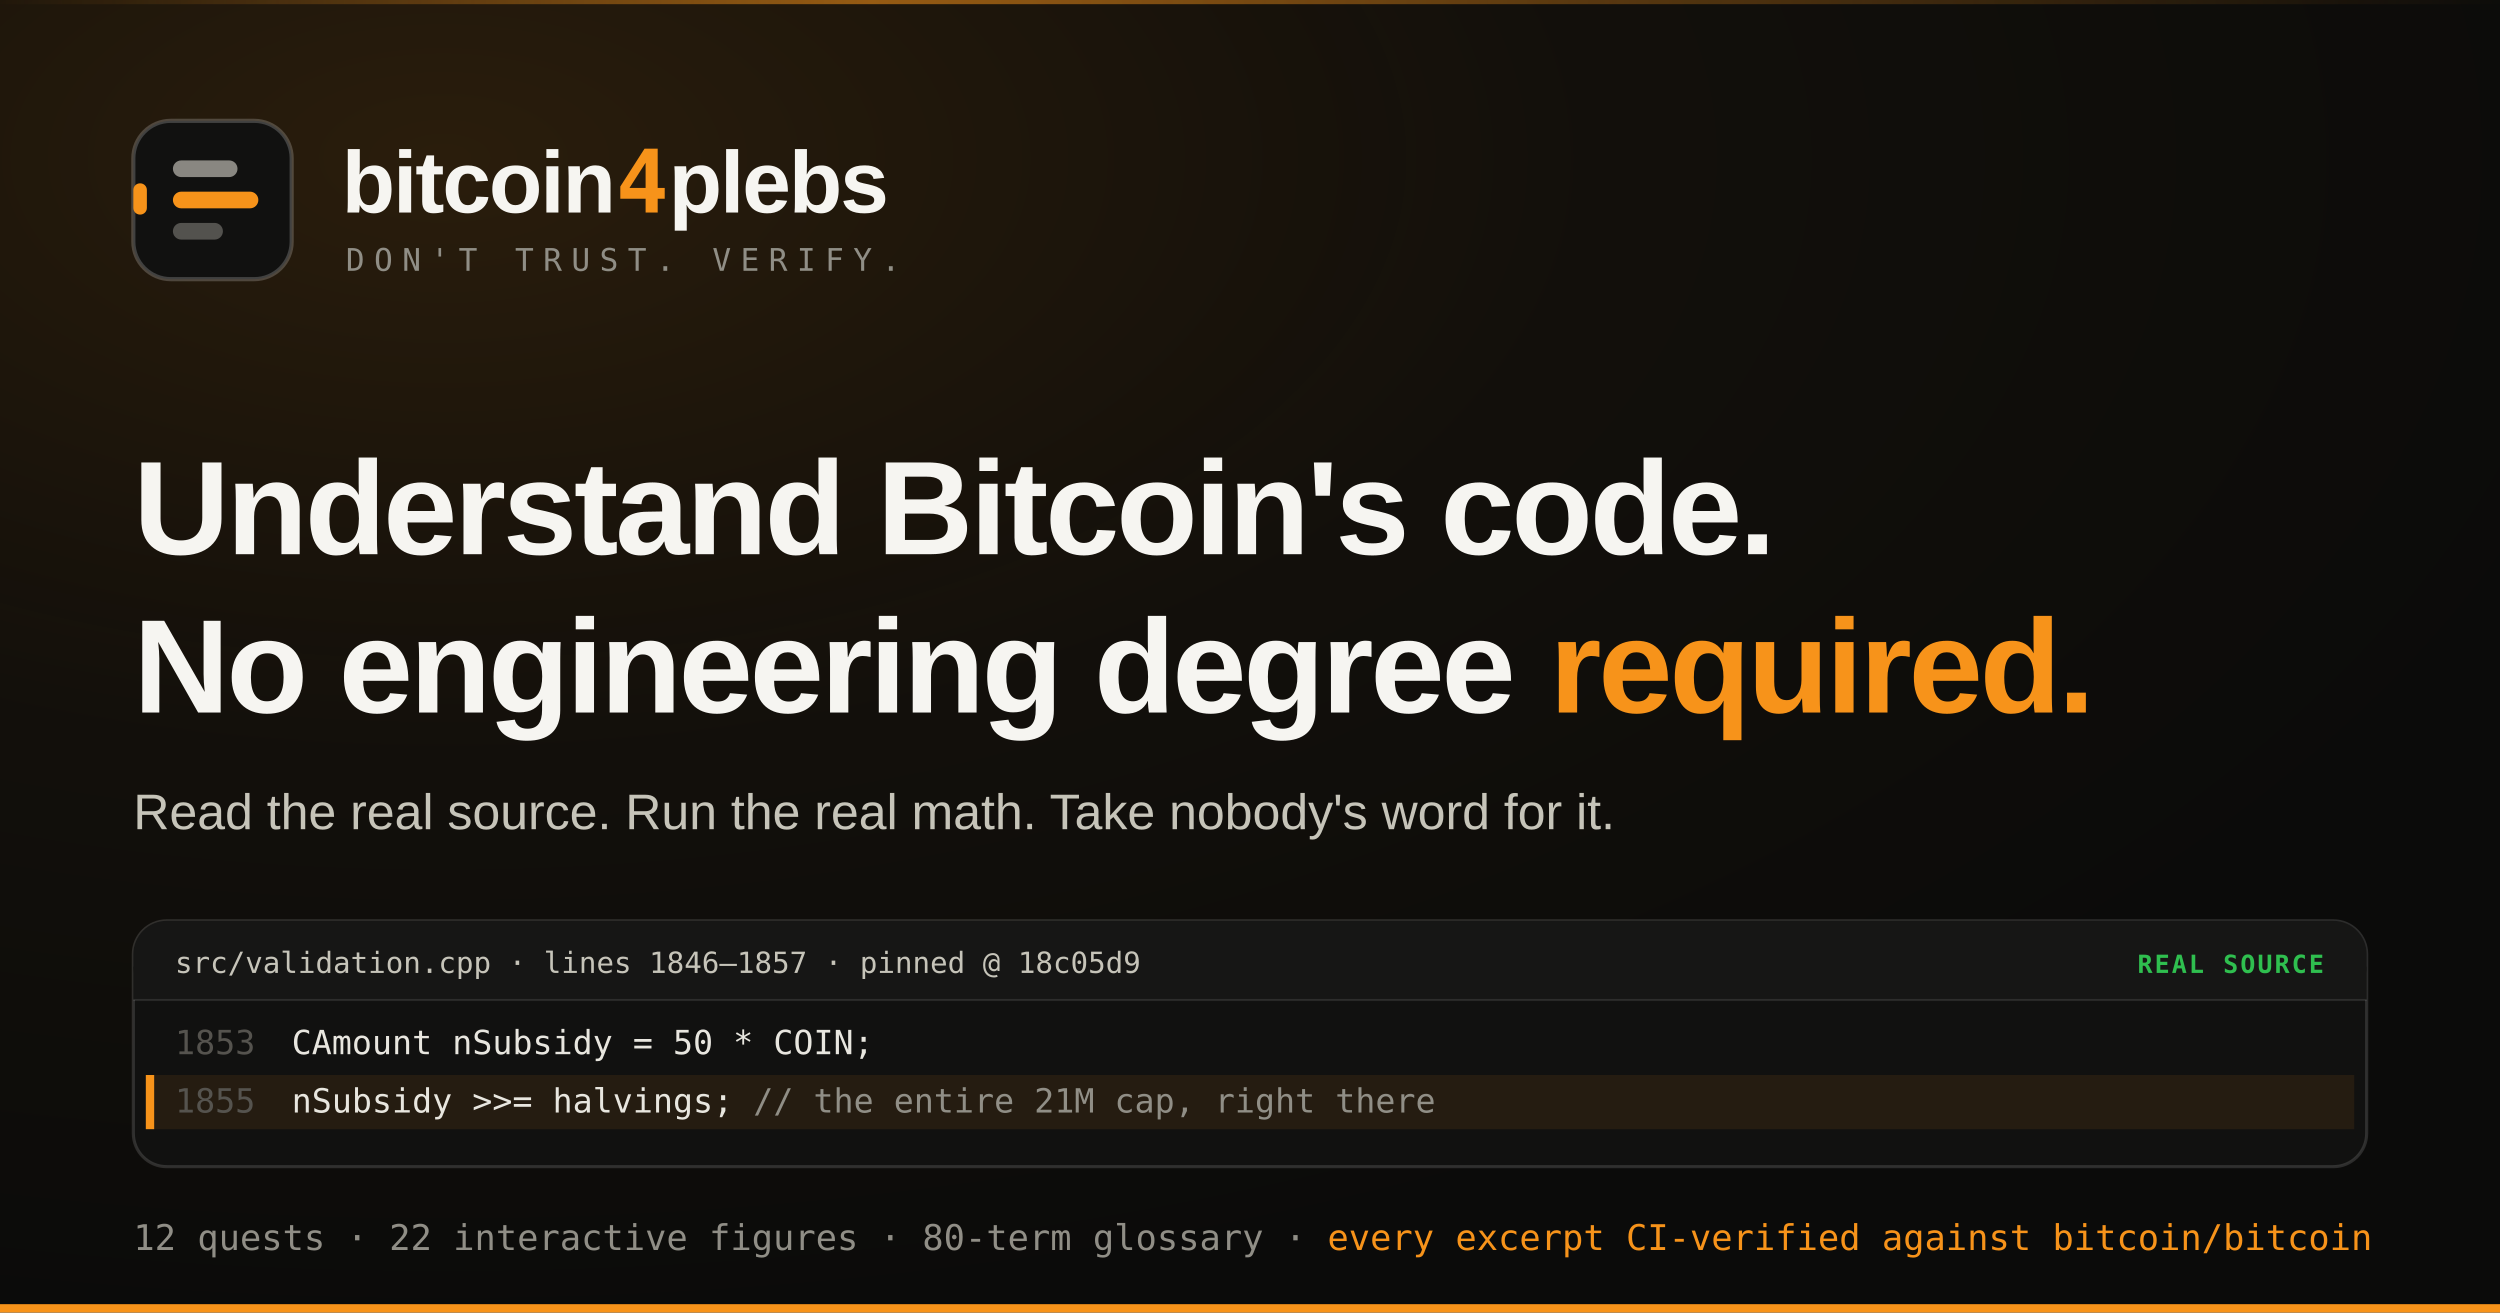
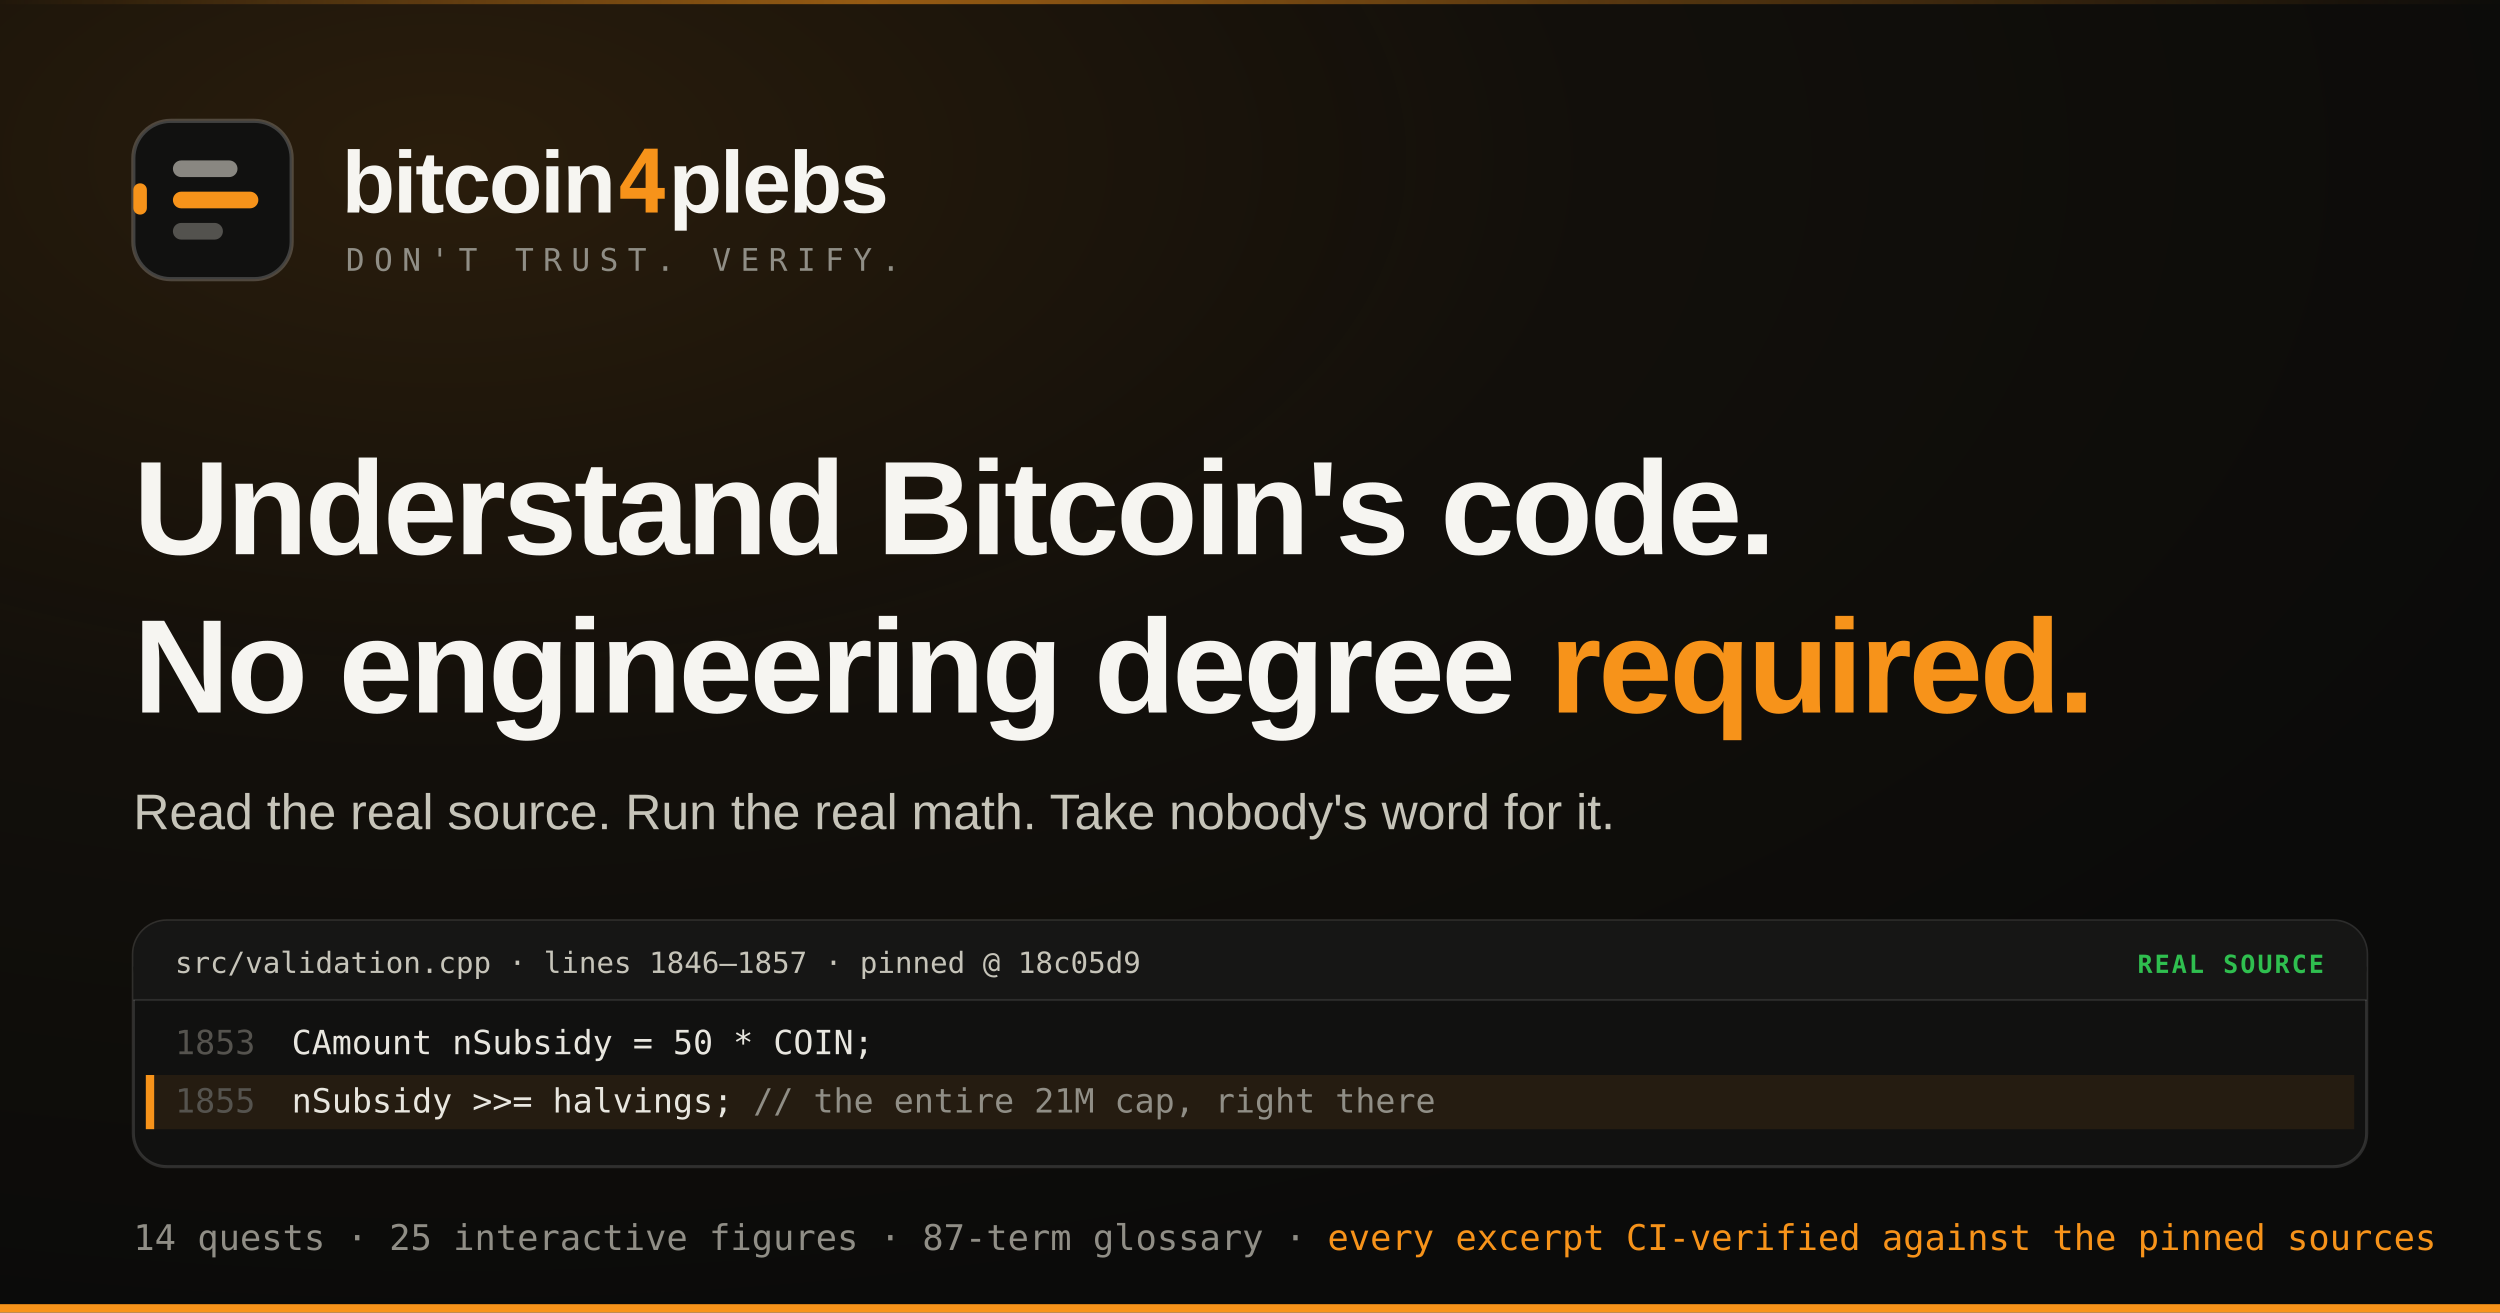
<svg xmlns="http://www.w3.org/2000/svg" width="1200" height="630" viewBox="0 0 1200 630">
  <defs>
    <radialGradient id="glow" cx="0.18" cy="0.12" r="0.9">
      <stop offset="0" stop-color="#f7931a" stop-opacity="0.13" />
      <stop offset="0.5" stop-color="#f7931a" stop-opacity="0.03" />
      <stop offset="1" stop-color="#f7931a" stop-opacity="0" />
    </radialGradient>
    <linearGradient id="cardline" x1="0" y1="0" x2="1" y2="0">
      <stop offset="0" stop-color="#f7931a" stop-opacity="0.0" />
      <stop offset="0.35" stop-color="#f7931a" stop-opacity="0.55" />
      <stop offset="1" stop-color="#f7931a" stop-opacity="0.0" />
    </linearGradient>
  </defs>
  <rect width="1200" height="630" fill="#0b0b0a" />
  <rect width="1200" height="630" fill="url(#glow)" />
  <rect x="0" y="626" width="1200" height="4" fill="#f7931a" />
  <rect x="0" y="0" width="1200" height="2" fill="url(#cardline)" />
  <g transform="translate(64,58)">
    <rect x="0" y="0" width="76" height="76" rx="18" fill="#111110" stroke="rgba(255,255,255,0.2)" stroke-width="2" />
    <rect x="0" y="30" width="6.5" height="15" rx="3.2" fill="#f7931a" />
    <rect x="19" y="19" width="31" height="8" rx="4" fill="#898781" />
    <rect x="19" y="34" width="41" height="8" rx="4" fill="#f7931a" />
    <rect x="19" y="49" width="24" height="8" rx="4" fill="#898781" opacity="0.55" />
  </g>
  <text x="164" y="102" font-family="Helvetica Neue, Arial, sans-serif" font-size="42" font-weight="800" letter-spacing="-1" fill="#f6f5f1">bitcoin<tspan fill="#f7931a" font-family="Menlo, monospace" font-weight="700">4</tspan>plebs</text>
  <text x="166" y="130" font-family="Menlo, monospace" font-size="15" letter-spacing="4.5" fill="#908e86">DON'T TRUST. VERIFY.</text>
  <text x="64" y="266" font-family="Helvetica Neue, Arial, sans-serif" font-size="64" font-weight="800" letter-spacing="-1.5" fill="#f6f5f1">Understand Bitcoin's code.</text>
  <text x="64" y="342" font-family="Helvetica Neue, Arial, sans-serif" font-size="64" font-weight="800" letter-spacing="-1.5" fill="#f6f5f1">No engineering degree <tspan fill="#f7931a">required.</tspan>
  </text>
  <text x="64" y="398" font-family="Helvetica Neue, Arial, sans-serif" font-size="24" fill="#c6c4b9">Read the real source. Run the real math. Take nobody's word for it.</text>
  <g transform="translate(64,442)">
    <rect x="0" y="0" width="1072" height="118" rx="16" fill="#111110" stroke="rgba(255,255,255,0.14)" stroke-width="1.5" />
    <rect x="0" y="0" width="1072" height="38" rx="16" fill="#161615" />
    <rect x="0" y="22" width="1072" height="16" fill="#161615" />
    <line x1="0" y1="38" x2="1072" y2="38" stroke="rgba(255,255,255,0.1)" />
    <text x="20" y="25" font-family="Menlo, monospace" font-size="14" fill="#c6c4b9">src/validation.cpp · lines 1846–1857 · pinned @ 18c05d9</text>
    <text x="962" y="25" font-family="Menlo, monospace" font-size="12" font-weight="bold" letter-spacing="1" fill="#2fbf4f">REAL SOURCE</text>
    <text x="20" y="64" font-family="Menlo, monospace" font-size="16" fill="#55534e">1853</text>
    <text x="76" y="64" font-family="Menlo, monospace" font-size="16" fill="#e8e6df">CAmount nSubsidy = 50 * COIN;</text>
    <rect x="6" y="74" width="1060" height="26" fill="rgba(247,147,26,0.09)" />
    <rect x="6" y="74" width="4" height="26" fill="#f7931a" />
    <text x="20" y="92" font-family="Menlo, monospace" font-size="16" fill="#55534e">1855</text>
    <text x="76" y="92" font-family="Menlo, monospace" font-size="16" fill="#e8e6df">nSubsidy &gt;&gt;= halvings;  <tspan fill="#908e86">// the entire 21M cap, right there</tspan>
    </text>
  </g>
-   <text x="64" y="600" font-family="Menlo, monospace" font-size="17" fill="#908e86">12 quests · 22 interactive figures · 80-term glossary · <tspan fill="#f7931a">every excerpt CI-verified against bitcoin/bitcoin</tspan>
+   <text x="64" y="600" font-family="Menlo, monospace" font-size="17" fill="#908e86">14 quests · 25 interactive figures · 87-term glossary · <tspan fill="#f7931a">every excerpt CI-verified against the pinned sources</tspan>
  </text>
</svg>
